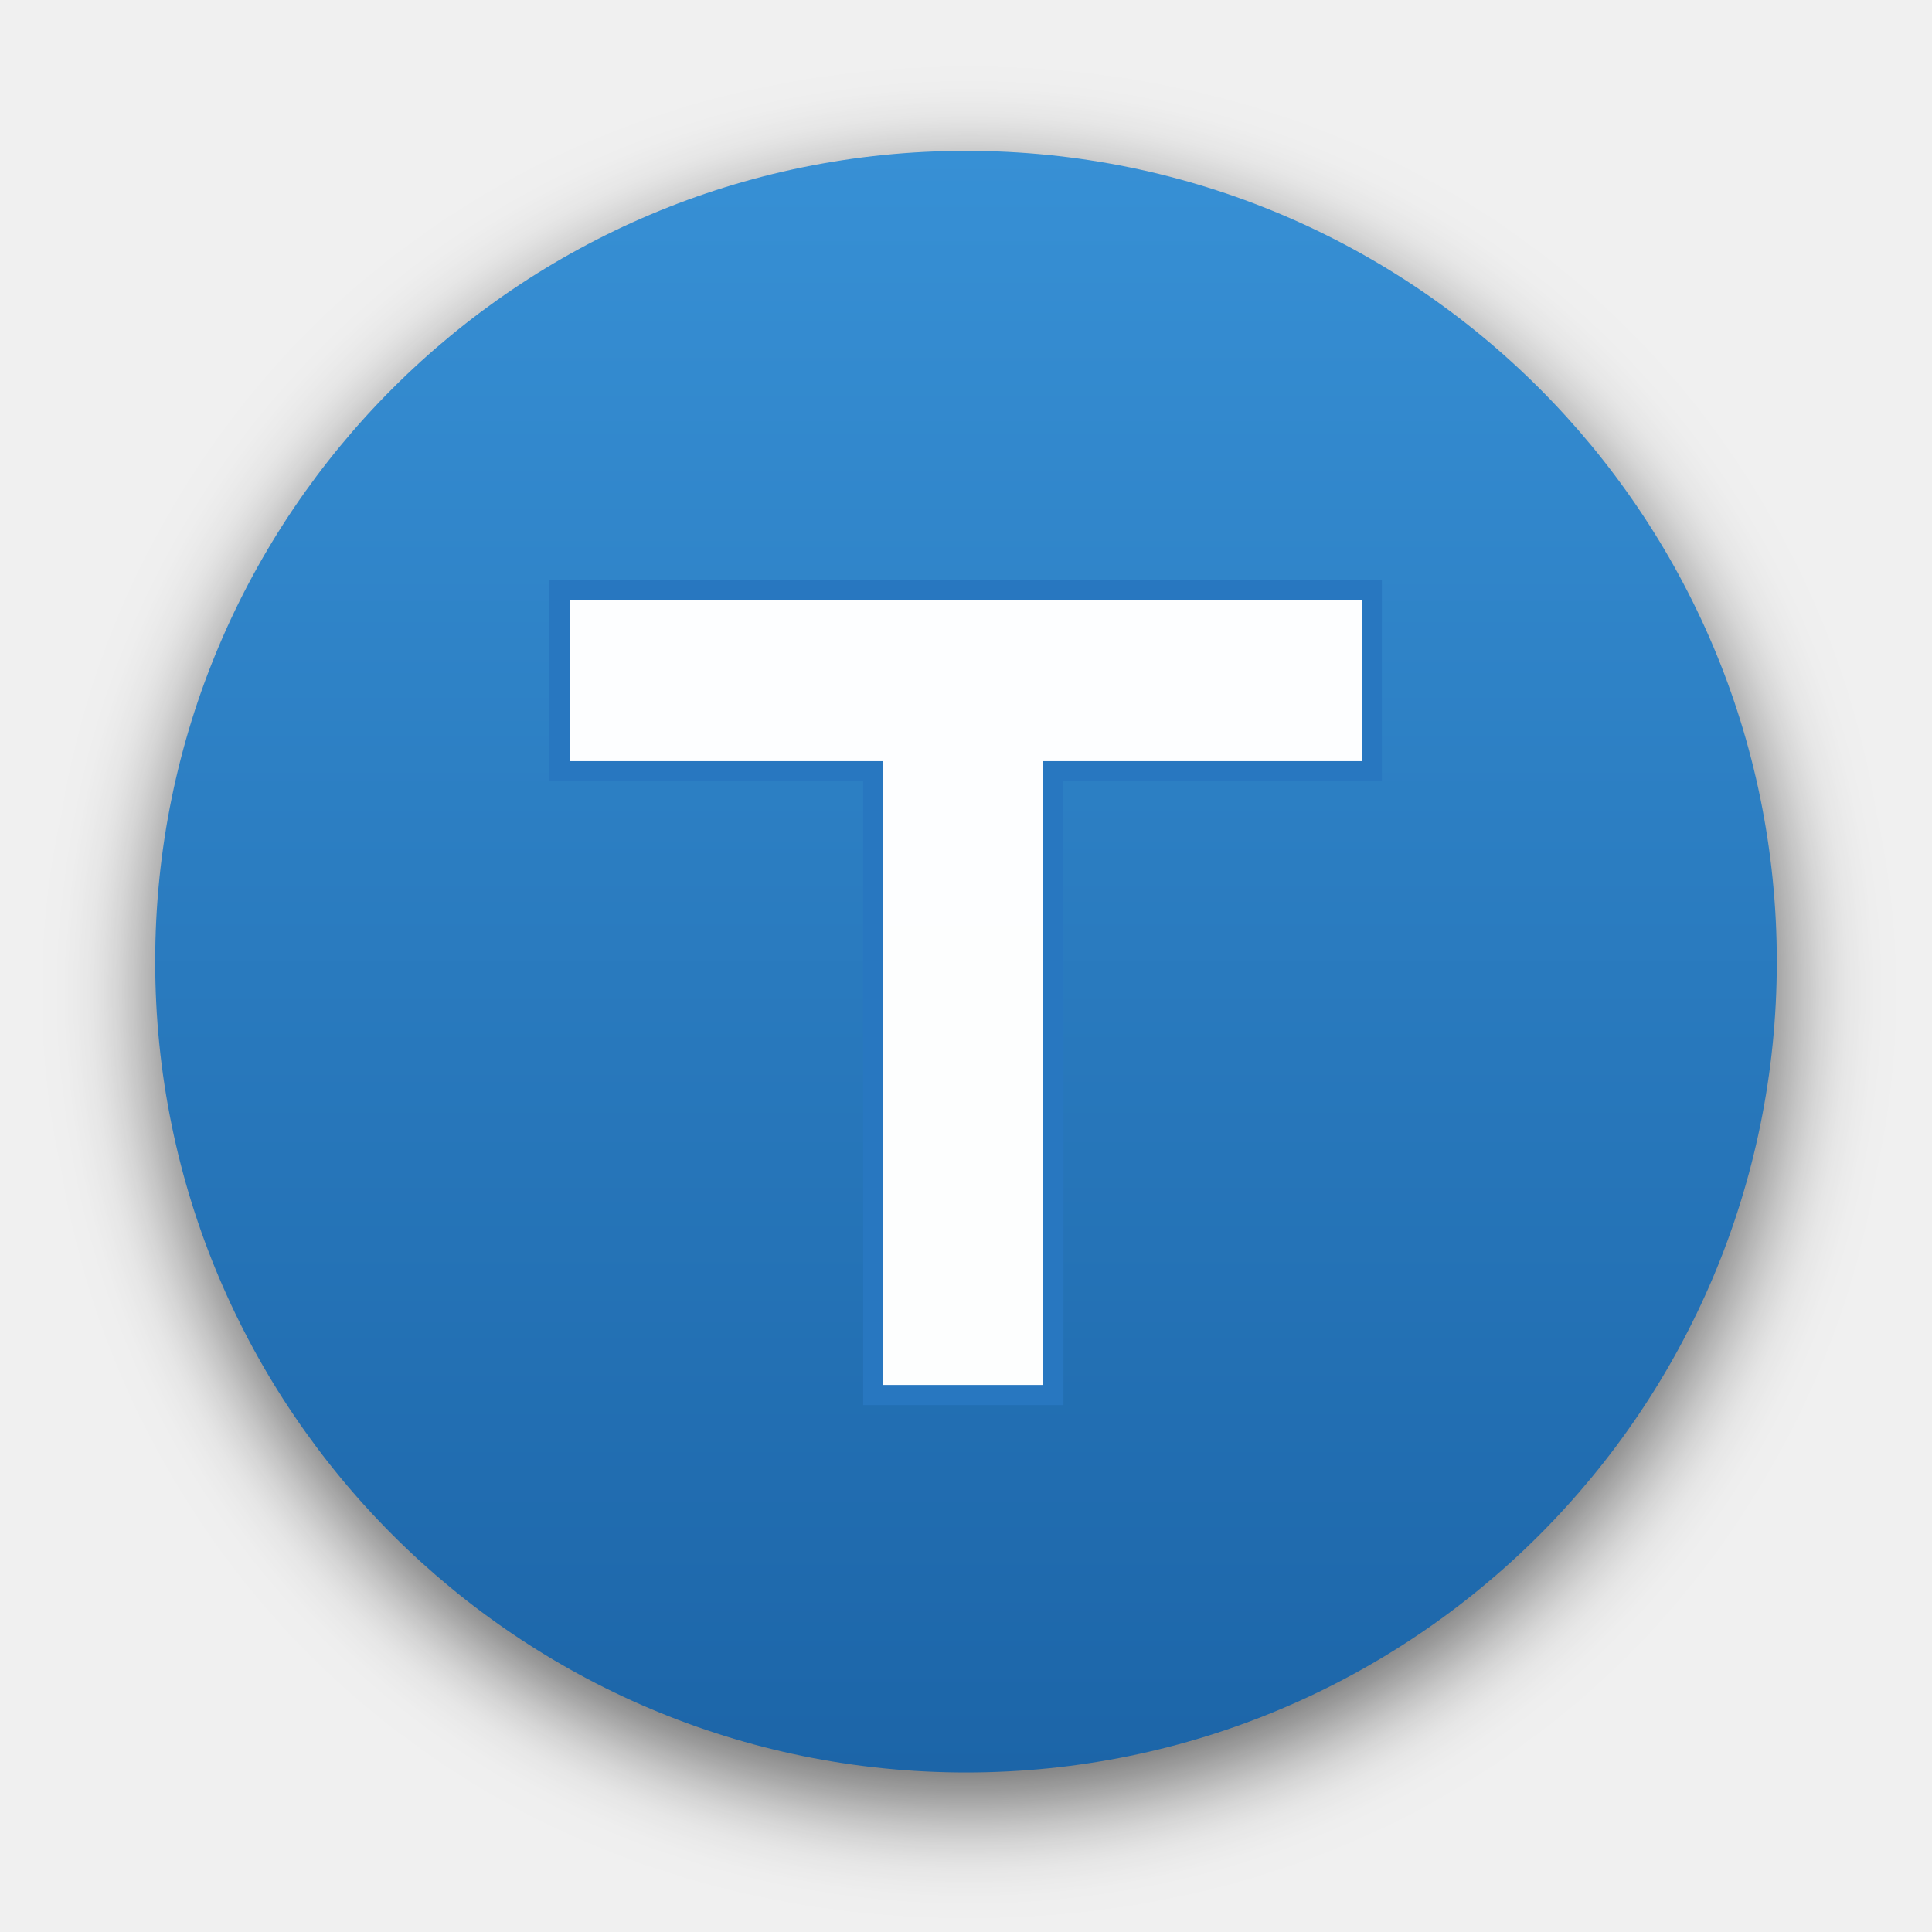
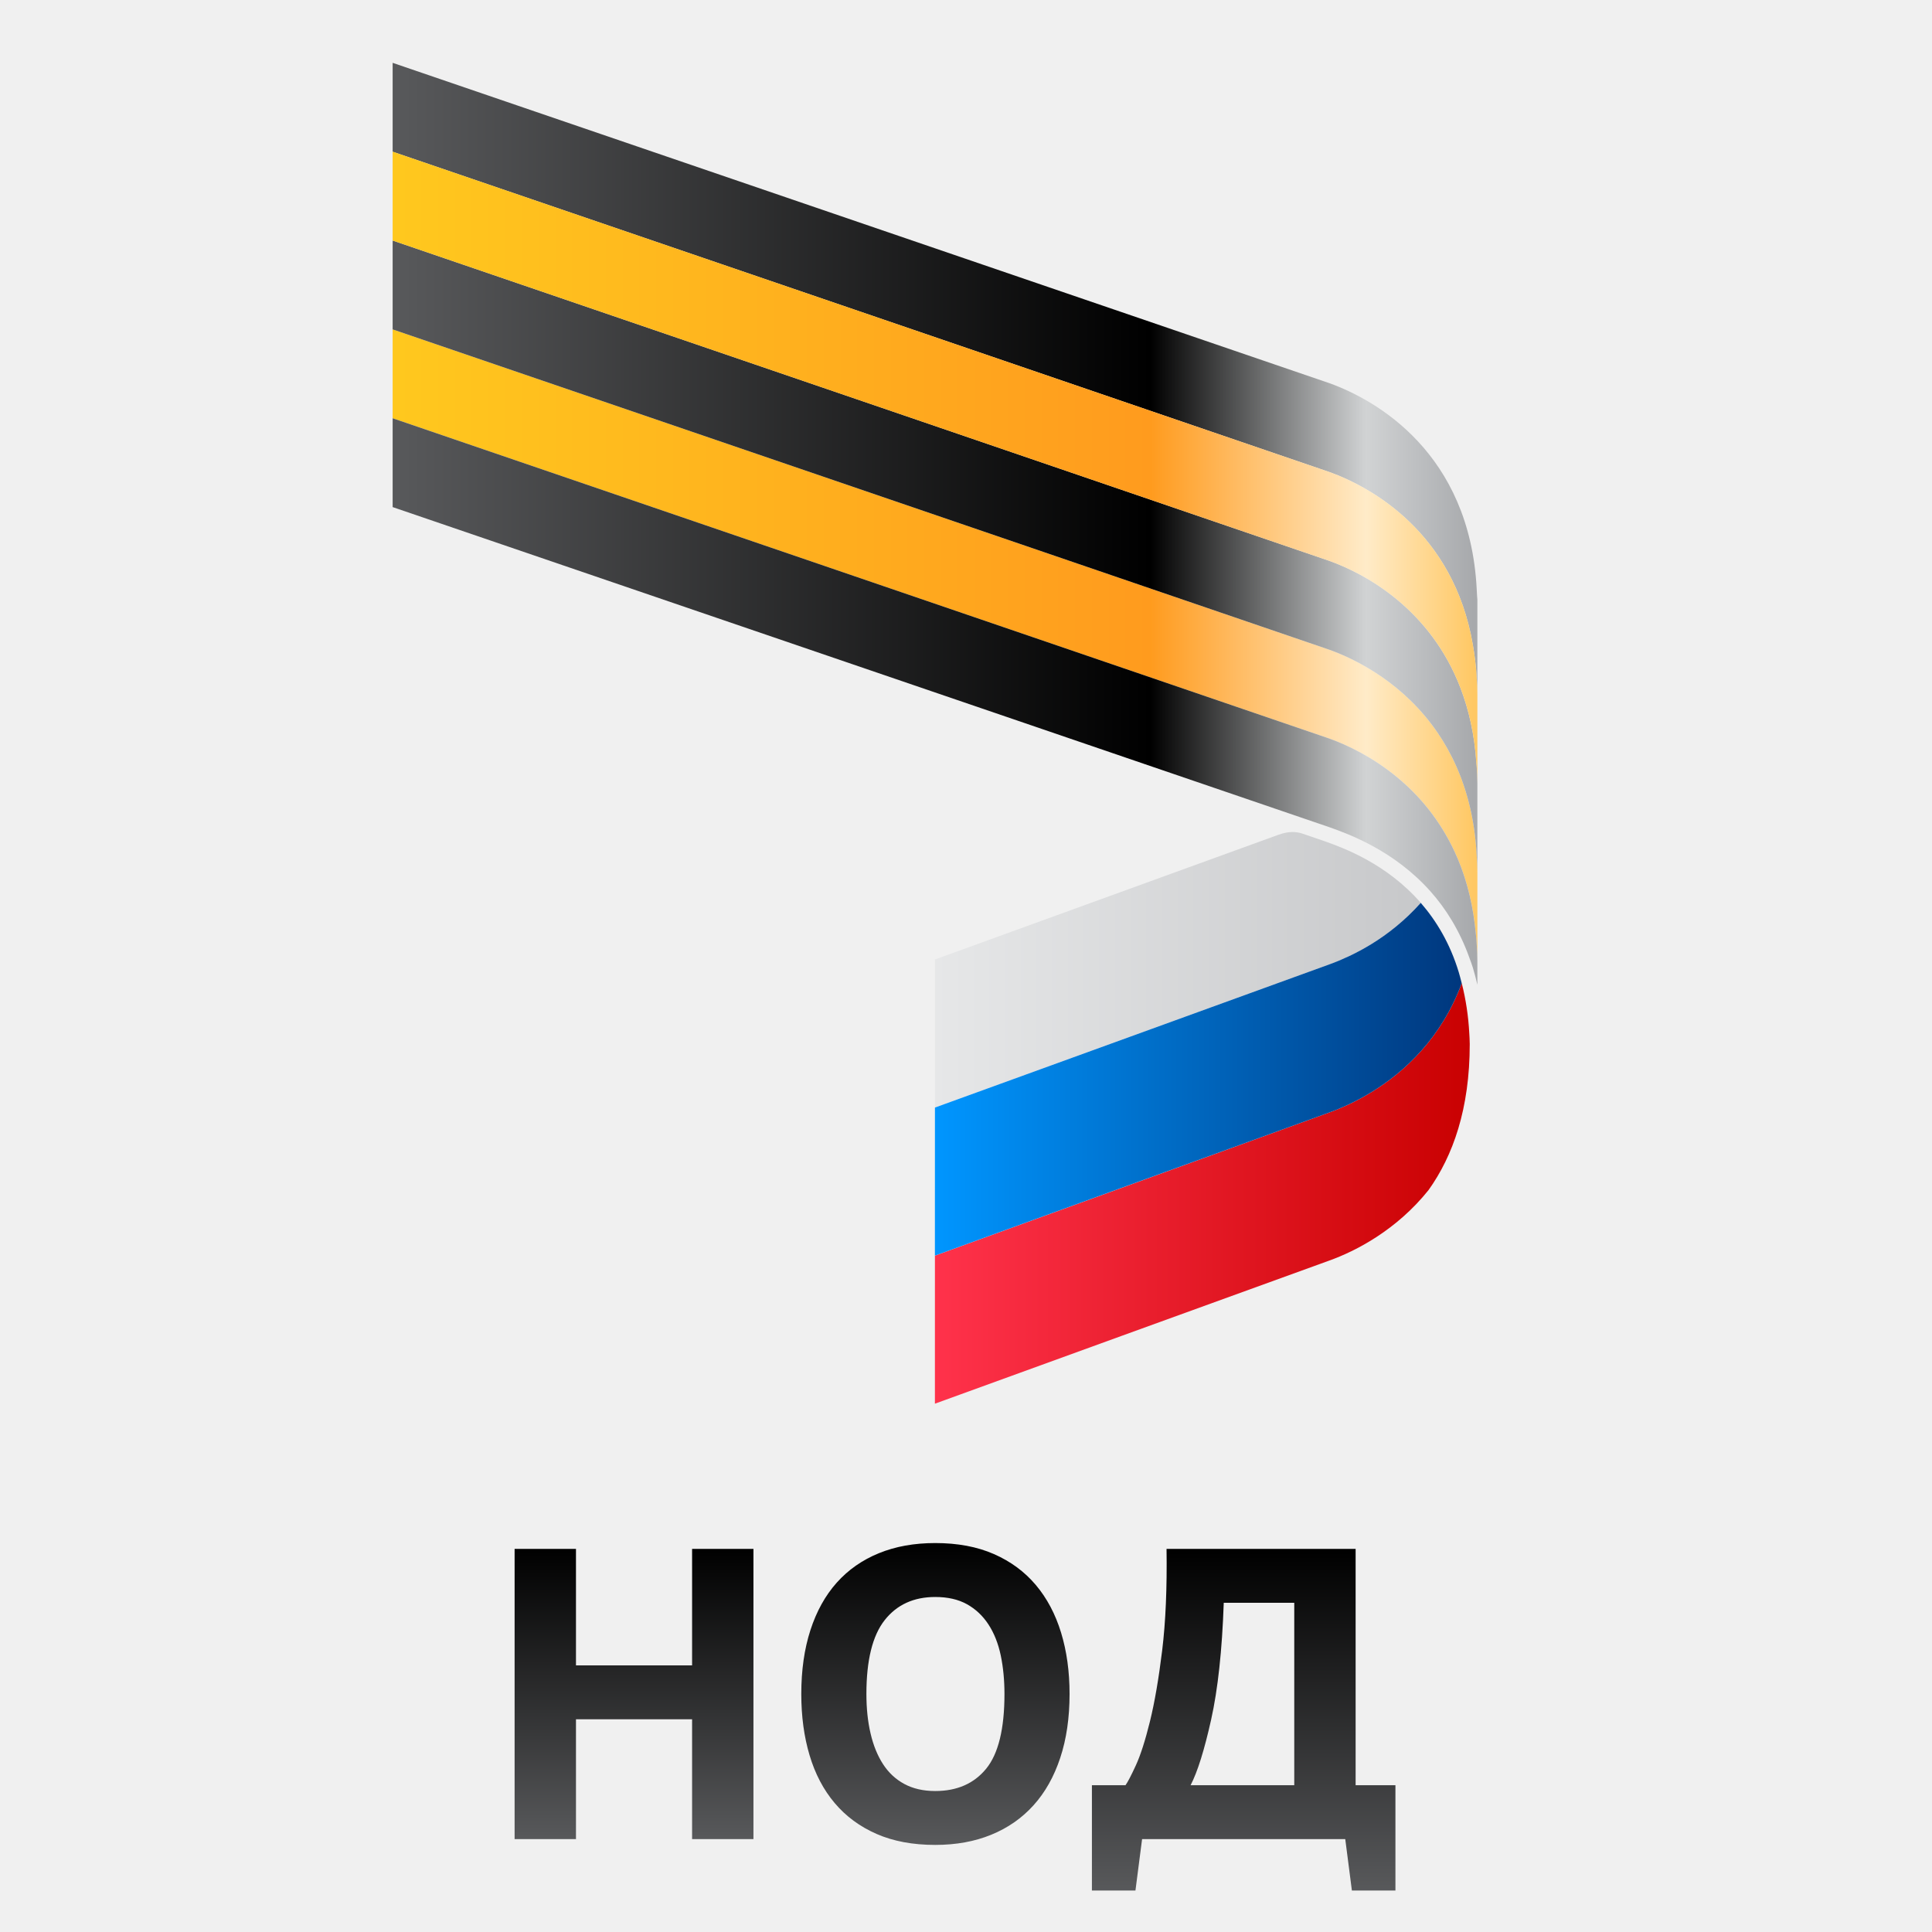
<svg xmlns="http://www.w3.org/2000/svg" xmlns:xlink="http://www.w3.org/1999/xlink" width="48" height="48" id="svg2" version="1.1">
  <defs id="defs4">
    <linearGradient id="linearGradient4096">
      <stop style="stop-color:#9cb53f;stop-opacity:1" offset="0" id="stop4098" />
      <stop id="stop4104" offset="0.779" style="stop-color:#9cb53f;stop-opacity:1" />
      <stop style="stop-color:#9cb53f;stop-opacity:0" offset="1" id="stop4100" />
    </linearGradient>
    <linearGradient id="linearGradient3956">
      <stop style="stop-color:#1c65a8;stop-opacity:1;" offset="0" id="stop3958" />
      <stop style="stop-color:#3790d5;stop-opacity:1;" offset="1" id="stop3960" />
    </linearGradient>
    <linearGradient id="linearGradient3682">
      <stop style="stop-color:#274d98;stop-opacity:1" offset="0" id="stop3684" />
      <stop style="stop-color:#749ff6;stop-opacity:1" offset="1" id="stop3686" />
    </linearGradient>
    <linearGradient id="linearGradient3674">
      <stop style="stop-color:#214182;stop-opacity:1;" offset="0" id="stop3676" />
      <stop style="stop-color:#214182;stop-opacity:0;" offset="1" id="stop3678" />
    </linearGradient>
    <linearGradient id="linearGradient3666">
      <stop style="stop-color:#507bd2;stop-opacity:1;" offset="0" id="stop3668" />
      <stop style="stop-color:#507bd2;stop-opacity:0;" offset="1" id="stop3670" />
    </linearGradient>
    <linearGradient xlink:href="#linearGradient3956" id="linearGradient3962" x1="24.486" y1="1048.515" x2="24.486" y2="1006.027" gradientUnits="userSpaceOnUse" />
    <linearGradient xlink:href="#linearGradient3956" id="linearGradient3972" x1="-16" y1="25" x2="-16" y2="3" gradientUnits="userSpaceOnUse" />
    <linearGradient xlink:href="#linearGradient3956" id="linearGradient3980" gradientUnits="userSpaceOnUse" x1="24.486" y1="1048.515" x2="24.486" y2="1006.027" />
    <linearGradient xlink:href="#linearGradient4096" id="linearGradient4102" x1="-16" y1="3" x2="-16" y2="11.836" gradientUnits="userSpaceOnUse" gradientTransform="matrix(1.931267,0,0,1.931267,13.33701,42.7267)" />
    <linearGradient xlink:href="#linearGradient4096" id="linearGradient4109" gradientUnits="userSpaceOnUse" gradientTransform="matrix(1.931267,0,0,1.931267,53.08555,1056.768)" x1="-16" y1="3" x2="-16" y2="11.836" />
    <linearGradient xlink:href="#linearGradient4096" id="linearGradient4115" gradientUnits="userSpaceOnUse" gradientTransform="matrix(1.931267,0,0,1.931267,10.11066,65.3112)" x1="-16" y1="3" x2="-16" y2="11.836" />
    <linearGradient xlink:href="#linearGradient4096" id="linearGradient4118" gradientUnits="userSpaceOnUse" gradientTransform="matrix(1.931267,0,0,1.931267,1.722173,984.1108)" x1="-16" y1="3" x2="-16" y2="11.836" />
    <linearGradient xlink:href="#linearGradient3956" id="linearGradient4120" gradientUnits="userSpaceOnUse" x1="-16" y1="25" x2="-16" y2="3" />
    <linearGradient xlink:href="#linearGradient3956" id="linearGradient3729" gradientUnits="userSpaceOnUse" x1="-16" y1="25" x2="-16" y2="3" />
-     <filter id="filter3915">
-       <feGaussianBlur stdDeviation="0.66" id="feGaussianBlur3917" />
-     </filter>
+     <clipPath clipPathUnits="userSpaceOnUse" id="clipPath238">
+       <path d="m 263.045,244.75 c 0.038,-2.65 -0.061,-4.932 -0.294,-6.846 l 0,0 c -0.234,-1.913 -0.509,-3.513 -0.826,-4.801 l 0,0 c -0.318,-1.288 -0.634,-2.278 -0.952,-2.969 l 0,0 c -0.318,-0.691 -0.551,-1.139 -0.7,-1.344 l 0,0 -2.268,0 0,-7.111 2.94,0 0.448,3.471 13.72,0 0.448,-3.471 2.94,0 0,7.111 -2.688,0 0,15.96 -12.768,0 z m 3.01,-11.535 c 0.457,2.052 0.742,4.685 0.853,7.895 l 0,0 4.761,0 0,-12.32 -7,0 c 0.466,0.896 0.928,2.371 1.386,4.425" id="path240" />
+     </clipPath>
+     <linearGradient x1="0" y1="0" x2="1" y2="0" gradientUnits="userSpaceOnUse" gradientTransform="matrix(0,-23.07129,-23.07129,0,268.2532,244.75)" spreadMethod="pad" id="linearGradient246">
+       <stop style="stop-opacity:1;stop-color:#000000" offset="0" id="stop248" />
+       <stop style="stop-opacity:1;stop-color:#58595b" offset="1" id="stop250" />
+     </linearGradient>
+     <clipPath clipPathUnits="userSpaceOnUse" id="clipPath218">
+       <path d="m 243.617,244.456 c -1.121,-0.457 -2.068,-1.12 -2.843,-1.987 l 0,0 c -0.775,-0.869 -1.367,-1.938 -1.778,-3.207 l 0,0 c -0.411,-1.269 -0.616,-2.706 -0.616,-4.312 l 0,0 c 0,-1.512 0.187,-2.893 0.561,-4.143 l 0,0 c 0.373,-1.251 0.938,-2.325 1.694,-3.221 l 0,0 c 0.756,-0.896 1.698,-1.591 2.828,-2.086 l 0,0 c 1.128,-0.494 2.449,-0.741 3.961,-0.741 l 0,0 c 1.401,0 2.661,0.228 3.78,0.686 l 0,0 c 1.121,0.457 2.072,1.119 2.856,1.988 l 0,0 c 0.785,0.868 1.386,1.936 1.806,3.206 l 0,0 c 0.421,1.269 0.63,2.706 0.63,4.311 l 0,0 c 0,1.512 -0.191,2.894 -0.574,4.145 l 0,0 c -0.382,1.25 -0.951,2.323 -1.707,3.219 l 0,0 c -0.756,0.896 -1.699,1.591 -2.829,2.086 l 0,0 c -1.129,0.495 -2.45,0.743 -3.962,0.743 l 0,0 c -1.418,0 -2.687,-0.229 -3.807,-0.687 m 1.721,-15.582 c -0.587,0.317 -1.068,0.765 -1.442,1.345 l 0,0 c -0.373,0.578 -0.653,1.268 -0.839,2.071 l 0,0 c -0.188,0.803 -0.28,1.689 -0.28,2.66 l 0,0 c 0,2.277 0.41,3.939 1.232,4.985 l 0,0 c 0.821,1.044 1.959,1.566 3.415,1.566 l 0,0 c 0.84,0 1.555,-0.162 2.142,-0.488 l 0,0 c 0.588,-0.328 1.074,-0.784 1.457,-1.373 l 0,0 c 0.382,-0.587 0.657,-1.284 0.826,-2.085 l 0,0 c 0.167,-0.803 0.251,-1.671 0.251,-2.605 l 0,0 c 0,-2.351 -0.411,-4.032 -1.231,-5.04 l 0,0 c -0.822,-1.008 -1.97,-1.512 -3.445,-1.512 l 0,0 c -0.802,0 -1.497,0.159 -2.086,0.476" id="path220" />
+     </clipPath>
+     <linearGradient x1="0" y1="0" x2="1" y2="0" gradientUnits="userSpaceOnUse" gradientTransform="matrix(0,-20.38379,-20.38379,0,247.4385,245.1426)" spreadMethod="pad" id="linearGradient226">
+       <stop style="stop-opacity:1;stop-color:#000000" offset="0" id="stop228" />
+       <stop style="stop-opacity:1;stop-color:#58595b" offset="1" id="stop230" />
+     </linearGradient>
+     <clipPath clipPathUnits="userSpaceOnUse" id="clipPath198">
+       <path d="m 231.006,244.75 0,-7.867 -7.841,0 0,7.867 -4.144,0 0,-19.6 4.144,0 0,8.092 7.841,0 0,-8.092 4.143,0 0,19.6 -4.143,0 z" id="path200" />
+     </clipPath>
+     <linearGradient x1="0" y1="0" x2="1" y2="0" gradientUnits="userSpaceOnUse" gradientTransform="matrix(0,-19.59961,-19.59961,0,227.0855,244.75)" spreadMethod="pad" id="linearGradient206">
+       <stop style="stop-opacity:1;stop-color:#000000" offset="0" id="stop208" />
+       <stop style="stop-opacity:1;stop-color:#58595b" offset="1" id="stop210" />
+     </linearGradient>
+     <clipPath clipPathUnits="userSpaceOnUse" id="clipPath174">
+       <path d="m 210.785,315.099 0.034,-0.012 63.254,-21.615 c 1.28,-0.458 4.323,-1.554 6.79,-4.319 l 0,0 c 0.003,-0.004 0.005,-0.006 0.008,-0.009 l 0,0 c 1.035,-1.162 1.958,-2.628 2.616,-4.457 l 0,0 c 0.003,-0.008 0.006,-0.016 0.008,-0.024 l 0,0 c 0.081,-0.223 0.166,-0.439 0.237,-0.673 l 0,0 c 0.114,-0.377 0.213,-0.76 0.303,-1.147 l 0,0 0,1.627 c 0,0.382 -0.019,0.753 -0.047,1.12 l 0,0 c -0.022,0.41 -0.068,0.797 -0.113,1.186 l 0,0 c -0.002,0.022 -0.003,0.046 -0.006,0.068 l 0,0 c -0.225,1.914 -0.711,3.562 -1.367,4.976 l 0,0 c -0.004,0.009 -0.008,0.016 -0.012,0.024 l 0,0 c -1.013,2.174 -2.414,3.802 -3.865,5 l 0,0 c -1.65,1.363 -3.354,2.182 -4.589,2.625 l 0,0 -63.251,21.629 0,-5.999 z" id="path176" />
+     </clipPath>
+     <linearGradient x1="0" y1="0" x2="1" y2="0" gradientUnits="userSpaceOnUse" gradientTransform="matrix(73.25,0,0,-73.25,210.7853,301.9707)" spreadMethod="pad" id="linearGradient182">
+       <stop style="stop-opacity:1;stop-color:#58595b" offset="0" id="stop184" />
+       <stop style="stop-opacity:1;stop-color:#000000" offset="0.7" id="stop186" />
+       <stop style="stop-opacity:1;stop-color:#d1d3d4" offset="0.9" id="stop188" />
+       <stop style="stop-opacity:1;stop-color:#a7a9ac" offset="1" id="stop190" />
+     </linearGradient>
+     <clipPath clipPathUnits="userSpaceOnUse" id="clipPath150">
+       <path d="m 210.785,333.099 63.251,-21.63 c 2.483,-0.89 6.84,-3.279 8.873,-8.625 l 0,0 c 0.549,-1.442 0.929,-3.095 1.055,-5 l 0,0 c 0.002,-0.033 0.008,-0.064 0.009,-0.098 l 0,0 c 0.004,-0.054 0.012,-0.103 0.015,-0.157 l 0,0 c 0.028,-0.366 0.047,-0.737 0.047,-1.118 l 0,0 0,2.748 0,3.251 c 0,0.382 -0.019,0.753 -0.047,1.12 l 0,0 c -0.043,0.797 -0.142,1.539 -0.267,2.254 l 0,0 c -1.304,7.492 -6.779,10.583 -9.685,11.625 l 0,0 -63.251,21.629 0,-5.999 z" id="path152" />
+     </clipPath>
+     <linearGradient x1="0" y1="0" x2="1" y2="0" gradientUnits="userSpaceOnUse" gradientTransform="matrix(73.25,0,0,-73.25,210.7853,317.7847)" spreadMethod="pad" id="linearGradient158">
+       <stop style="stop-opacity:1;stop-color:#ffc81e" offset="0" id="stop160" />
+       <stop style="stop-opacity:1;stop-color:#ff9b1e" offset="0.7" id="stop162" />
+       <stop style="stop-opacity:1;stop-color:#ffebc8" offset="0.9" id="stop164" />
+       <stop style="stop-opacity:1;stop-color:#ffc864" offset="1" id="stop166" />
+     </linearGradient>
+     <clipPath clipPathUnits="userSpaceOnUse" id="clipPath126">
+       <path d="m 210.785,327.099 63.251,-21.63 c 1.96,-0.703 5.094,-2.338 7.327,-5.625 l 0,0 c 0.928,-1.364 1.7,-3.011 2.168,-5 l 0,0 c 0,-0.004 0.002,-0.008 0.003,-0.011 l 0,0 c 0.233,-0.996 0.392,-2.073 0.454,-3.244 l 0,0 c 0.028,-0.366 0.047,-0.738 0.047,-1.119 l 0,0 0,6.001 c 0,0.381 -0.019,0.752 -0.047,1.118 l 0,0 c -0.003,0.054 -0.011,0.103 -0.015,0.157 l 0,0 c -0.001,0.034 -0.007,0.065 -0.009,0.098 l 0,0 c -0.126,1.905 -0.506,3.558 -1.055,5 l 0,0 c -2.033,5.346 -6.39,7.735 -8.873,8.625 l 0,0 -63.251,21.63 0,-6 z" id="path128" />
+     </clipPath>
+     <linearGradient x1="0" y1="0" x2="1" y2="0" gradientUnits="userSpaceOnUse" gradientTransform="matrix(73.25,0,0,-73.25,210.7853,311.7847)" spreadMethod="pad" id="linearGradient134">
+       <stop style="stop-opacity:1;stop-color:#58595b" offset="0" id="stop136" />
+       <stop style="stop-opacity:1;stop-color:#000000" offset="0.7" id="stop138" />
+       <stop style="stop-opacity:1;stop-color:#d1d3d4" offset="0.9" id="stop140" />
+       <stop style="stop-opacity:1;stop-color:#a7a9ac" offset="1" id="stop142" />
+     </linearGradient>
+     <clipPath clipPathUnits="userSpaceOnUse" id="clipPath102">
+       <path d="m 210.785,321.098 63.251,-21.629 c 1.235,-0.443 2.939,-1.262 4.589,-2.625 l 0,0 c 1.451,-1.198 2.852,-2.826 3.865,-5 l 0,0 c 0.004,-0.008 0.008,-0.015 0.012,-0.024 l 0,0 c 0.656,-1.414 1.142,-3.062 1.367,-4.976 l 0,0 c 0.003,-0.022 0.004,-0.046 0.006,-0.068 l 0,0 c 0.045,-0.389 0.091,-0.776 0.113,-1.186 l 0,0 c 0.028,-0.367 0.047,-0.738 0.047,-1.12 l 0,0 0,4.749 0,1.251 c 0,0.381 -0.019,0.753 -0.047,1.119 l 0,0 c -0.062,1.171 -0.221,2.248 -0.454,3.244 l 0,0 c -10e-4,0.003 -0.003,0.007 -0.003,0.011 l 0,0 c -0.468,1.989 -1.24,3.636 -2.168,5 l 0,0 c -2.233,3.287 -5.367,4.922 -7.327,5.625 l 0,0 -63.251,21.63 0,-6.001 z" id="path104" />
+     </clipPath>
+     <linearGradient x1="0" y1="0" x2="1" y2="0" gradientUnits="userSpaceOnUse" gradientTransform="matrix(73.25,0,0,-73.25,210.7853,305.7847)" spreadMethod="pad" id="linearGradient110">
+       <stop style="stop-opacity:1;stop-color:#ffc81e" offset="0" id="stop112" />
+       <stop style="stop-opacity:1;stop-color:#ff9b1e" offset="0.7" id="stop114" />
+       <stop style="stop-opacity:1;stop-color:#ffebc8" offset="0.9" id="stop116" />
+       <stop style="stop-opacity:1;stop-color:#ffc864" offset="1" id="stop118" />
+     </linearGradient>
+     <clipPath clipPathUnits="userSpaceOnUse" id="clipPath78">
+       <path d="m 210.785,339.098 63.251,-21.629 c 2.906,-1.042 8.381,-4.133 9.685,-11.625 l 0,0 c 0.125,-0.715 0.224,-1.457 0.267,-2.254 l 0,0 c 0.028,-0.367 0.047,-0.738 0.047,-1.12 l 0,0 0,-0.001 0,6 c 0,0.001 0,0.001 0,0.001 l 0,0 0,0.749 c 0,-0.128 -0.011,-0.249 -0.016,-0.374 l 0,0 c -0.007,0.249 -0.012,0.5 -0.031,0.744 l 0,0 c -0.484,9.156 -6.769,12.739 -9.952,13.88 l 0,0 -63.251,21.63 0,-6.001 z" id="path80" />
+     </clipPath>
+     <linearGradient x1="0" y1="0" x2="1" y2="0" gradientUnits="userSpaceOnUse" gradientTransform="matrix(73.25006,0,0,-73.25006,210.7853,323.7839)" spreadMethod="pad" id="linearGradient86">
+       <stop style="stop-opacity:1;stop-color:#58595b" offset="0" id="stop88" />
+       <stop style="stop-opacity:1;stop-color:#000000" offset="0.7" id="stop90" />
+       <stop style="stop-opacity:1;stop-color:#d1d3d4" offset="0.9" id="stop92" />
+       <stop style="stop-opacity:1;stop-color:#a7a9ac" offset="1" id="stop94" />
+     </linearGradient>
+     <clipPath clipPathUnits="userSpaceOnUse" id="clipPath58">
+       <path d="m 276.867,285.583 c -0.005,-0.003 -0.008,-0.005 -0.013,-0.008 l 0,0 c -0.254,-0.154 -0.506,-0.3 -0.753,-0.432 l 0,0 c -0.032,-0.018 -0.063,-0.032 -0.095,-0.048 l 0,0 c -0.217,-0.115 -0.432,-0.225 -0.639,-0.322 l 0,0 c -0.084,-0.04 -0.161,-0.072 -0.244,-0.108 l 0,0 c -0.151,-0.069 -0.305,-0.14 -0.449,-0.199 l 0,0 c -0.223,-0.093 -0.438,-0.175 -0.638,-0.247 l 0,0 -26.631,-9.669 -0.003,-9.997 c 0,0 24.688,8.969 26.634,9.666 l 0,0 c 0.2,0.072 0.415,0.155 0.638,0.247 l 0,0 c 0.144,0.059 0.298,0.129 0.449,0.198 l 0,0 c 0.082,0.037 0.16,0.069 0.244,0.109 l 0,0 c 0.207,0.098 0.422,0.207 0.639,0.321 l 0,0 c 0.032,0.017 0.063,0.031 0.095,0.049 l 0,0 c 0.247,0.133 0.499,0.277 0.753,0.433 l 0,0 c 0.005,0.002 0.008,0.004 0.013,0.007 l 0,0 c 2.244,1.367 4.736,3.658 6.112,7.363 l 0,0 c -0.005,0.016 -0.009,0.032 -0.014,0.048 l 0,0 c -0.06,0.235 -0.119,0.471 -0.19,0.704 l 0,0 c -0.589,1.94 -1.51,3.462 -2.551,4.661 l 0,0 c -0.004,0.005 -0.007,0.01 -0.012,0.015 l 0,0 c -1.066,-1.195 -2.235,-2.111 -3.345,-2.791" id="path60" />
+     </clipPath>
+     <linearGradient x1="0" y1="0" x2="1" y2="0" gradientUnits="userSpaceOnUse" gradientTransform="matrix(35.57678,0,0,-35.57678,247.4018,276.4635)" spreadMethod="pad" id="linearGradient66">
+       <stop style="stop-opacity:1;stop-color:#0096ff" offset="0" id="stop68" />
+       <stop style="stop-opacity:1;stop-color:#00377d" offset="1" id="stop70" />
+     </linearGradient>
+     <clipPath clipPathUnits="userSpaceOnUse" id="clipPath38">
+       <path d="m 270.6,292.972 c -0.748,-0.271 -23.198,-8.423 -23.198,-8.423 l 0,0 0.001,-9.995 c 0,0 24.687,8.968 26.633,9.665 l 0,0 c 0.2,0.072 0.415,0.155 0.638,0.247 l 0,0 c 0.144,0.059 0.298,0.13 0.449,0.199 l 0,0 c 0.082,0.036 0.16,0.068 0.244,0.108 l 0,0 c 0.207,0.098 0.422,0.207 0.639,0.322 l 0,0 c 0.032,0.016 0.063,0.03 0.095,0.048 l 0,0 c 0.247,0.133 0.499,0.277 0.753,0.432 l 0,0 c 0.005,0.003 0.008,0.005 0.013,0.008 l 0,0 c 1.11,0.68 2.279,1.596 3.345,2.791 l 0,0 c -2.325,2.668 -5.253,3.719 -6.469,4.154 l 0,0 c 0,0 -1.119,0.383 -1.5,0.514 l 0,0 c -0.191,0.065 -0.415,0.116 -0.685,0.116 l 0,0 c -0.269,0 -0.584,-0.051 -0.958,-0.186" id="path40" />
+     </clipPath>
+     <linearGradient x1="0" y1="0" x2="1" y2="0" gradientUnits="userSpaceOnUse" gradientTransform="matrix(32.81043,0,0,-32.81043,247.4019,283.8557)" spreadMethod="pad" id="linearGradient46">
+       <stop style="stop-opacity:1;stop-color:#e6e7e8" offset="0" id="stop48" />
+       <stop style="stop-opacity:1;stop-color:#c7c8ca" offset="1" id="stop50" />
+     </linearGradient>
+     <clipPath clipPathUnits="userSpaceOnUse" id="clipPath18">
+       <path d="m 276.867,275.583 c -0.005,-0.003 -0.008,-0.005 -0.013,-0.007 l 0,0 c -0.254,-0.155 -0.506,-0.301 -0.753,-0.433 l 0,0 c -0.032,-0.018 -0.063,-0.032 -0.095,-0.049 l 0,0 c -0.217,-0.114 -0.432,-0.224 -0.639,-0.321 l 0,0 c -0.084,-0.04 -0.161,-0.071 -0.244,-0.109 l 0,0 c -0.151,-0.068 -0.305,-0.139 -0.449,-0.198 l 0,0 c -0.223,-0.093 -0.438,-0.175 -0.638,-0.247 l 0,0 -26.632,-9.669 -0.001,-9.996 c 0,0 24.687,8.968 26.633,9.665 l 0,0 c 1.782,0.639 4.535,2.051 6.704,4.764 l 0,0 c 1.647,2.309 2.779,5.48 2.779,9.86 l 0,0 c -0.008,0.294 -0.014,0.503 -0.03,0.709 l 0,0 c -0.063,1.19 -0.234,2.305 -0.51,3.394 l 0,0 c -1.376,-3.705 -3.868,-5.996 -6.112,-7.363" id="path20" />
+     </clipPath>
+     <linearGradient x1="0" y1="0" x2="1" y2="0" gradientUnits="userSpaceOnUse" gradientTransform="matrix(36.63267,0,0,-36.63267,247.4026,268.7498)" spreadMethod="pad" id="linearGradient26">
+       <stop style="stop-opacity:1;stop-color:#ff324b" offset="0" id="stop28" />
+       <stop style="stop-opacity:1;stop-color:#c80000" offset="1" id="stop30" />
+     </linearGradient>
  </defs>
  <g id="layer2" style="display:none">
    <rect style="fill:#333333;fill-opacity:1;stroke:none" id="rect3023" width="48.23" height="48.23" x="-0.153" y="0" />
  </g>
-   <g id="layer3" style="display:inline">
-     <path transform="matrix(1.831302,0,0,1.831302,53.37739,-0.9840853)" d="m -5,14 a 11,11 0 1 1 -22,0 11,11 0 1 1 22,0 z" id="path3654" style="opacity:0.6;fill:#000000;fill-opacity:1;stroke:none;filter:url(#filter3915)" />
-     <path style="fill:url(#linearGradient3729);fill-opacity:1;stroke:none" id="path3918" d="m -5,14 a 11,11 0 1 1 -22,0 11,11 0 1 1 22,0 z" transform="matrix(1.831302,0,0,1.831302,53.30083,-1.7461)" />
-   </g>
+   <g id="layer3" style="display:inline" />
  <g id="layer4" style="display:inline">
-     <path id="path4010" d="m 13.902,14.657 0,4.504 7.793,0 0,15.498 4.475,0 0,-15.498 7.912,0 0,-4.504 -20.18,0 z" style="fill:#ffffff;fill-opacity:0.992;stroke:#2877c0;stroke-width:0.5;stroke-miterlimit:4;stroke-opacity:1;stroke-dasharray:none" />
+     <g transform="matrix(0.3679189,0,0,-0.3679189,-67.79668,128.5295)" id="g14">
+       <g id="g16" clip-path="url(#clipPath18)">
+         <g id="g22">
+           <g id="g24">
+             <path d="m 276.867,275.583 c -0.005,-0.003 -0.008,-0.005 -0.013,-0.007 l 0,0 c -0.254,-0.155 -0.506,-0.301 -0.753,-0.433 l 0,0 c -0.032,-0.018 -0.063,-0.032 -0.095,-0.049 l 0,0 c -0.217,-0.114 -0.432,-0.224 -0.639,-0.321 l 0,0 c -0.084,-0.04 -0.161,-0.071 -0.244,-0.109 l 0,0 c -0.151,-0.068 -0.305,-0.139 -0.449,-0.198 l 0,0 c -0.223,-0.093 -0.438,-0.175 -0.638,-0.247 l 0,0 -26.632,-9.669 -0.001,-9.996 c 0,0 24.687,8.968 26.633,9.665 l 0,0 c 1.782,0.639 4.535,2.051 6.704,4.764 l 0,0 c 1.647,2.309 2.779,5.48 2.779,9.86 l 0,0 c -0.008,0.294 -0.014,0.503 -0.03,0.709 l 0,0 c -0.063,1.19 -0.234,2.305 -0.51,3.394 l 0,0 c -1.376,-3.705 -3.868,-5.996 -6.112,-7.363" style="fill:url(#linearGradient26);stroke:none" id="path32" />
+           </g>
+         </g>
+       </g>
+     </g>
+     <g transform="matrix(0.3679189,0,0,-0.3679189,-67.79668,128.5295)" id="g34">
+       <g id="g36" clip-path="url(#clipPath38)">
+         <g id="g42">
+           <g id="g44">
+             <path d="m 270.6,292.972 c -0.748,-0.271 -23.198,-8.423 -23.198,-8.423 l 0,0 0.001,-9.995 c 0,0 24.687,8.968 26.633,9.665 l 0,0 c 0.2,0.072 0.415,0.155 0.638,0.247 l 0,0 c 0.144,0.059 0.298,0.13 0.449,0.199 l 0,0 c 0.082,0.036 0.16,0.068 0.244,0.108 l 0,0 c 0.207,0.098 0.422,0.207 0.639,0.322 l 0,0 c 0.032,0.016 0.063,0.03 0.095,0.048 l 0,0 c 0.247,0.133 0.499,0.277 0.753,0.432 l 0,0 c 0.005,0.003 0.008,0.005 0.013,0.008 l 0,0 c 1.11,0.68 2.279,1.596 3.345,2.791 l 0,0 c -2.325,2.668 -5.253,3.719 -6.469,4.154 l 0,0 c 0,0 -1.119,0.383 -1.5,0.514 l 0,0 c -0.191,0.065 -0.415,0.116 -0.685,0.116 l 0,0 c -0.269,0 -0.584,-0.051 -0.958,-0.186" style="fill:url(#linearGradient46);stroke:none" id="path52" />
+           </g>
+         </g>
+       </g>
+     </g>
+     <g transform="matrix(0.3679189,0,0,-0.3679189,-67.79668,128.5295)" id="g54">
+       <g id="g56" clip-path="url(#clipPath58)">
+         <g id="g62">
+           <g id="g64">
+             <path d="m 276.867,285.583 c -0.005,-0.003 -0.008,-0.005 -0.013,-0.008 l 0,0 c -0.254,-0.154 -0.506,-0.3 -0.753,-0.432 l 0,0 c -0.032,-0.018 -0.063,-0.032 -0.095,-0.048 l 0,0 c -0.217,-0.115 -0.432,-0.225 -0.639,-0.322 l 0,0 c -0.084,-0.04 -0.161,-0.072 -0.244,-0.108 l 0,0 c -0.151,-0.069 -0.305,-0.14 -0.449,-0.199 l 0,0 c -0.223,-0.093 -0.438,-0.175 -0.638,-0.247 l 0,0 -26.631,-9.669 -0.003,-9.997 c 0,0 24.688,8.969 26.634,9.666 l 0,0 c 0.2,0.072 0.415,0.155 0.638,0.247 l 0,0 c 0.144,0.059 0.298,0.129 0.449,0.198 l 0,0 c 0.082,0.037 0.16,0.069 0.244,0.109 l 0,0 c 0.207,0.098 0.422,0.207 0.639,0.321 l 0,0 c 0.032,0.017 0.063,0.031 0.095,0.049 l 0,0 c 0.247,0.133 0.499,0.277 0.753,0.433 l 0,0 c 0.005,0.002 0.008,0.004 0.013,0.007 l 0,0 c 2.244,1.367 4.736,3.658 6.112,7.363 l 0,0 c -0.005,0.016 -0.009,0.032 -0.014,0.048 l 0,0 c -0.06,0.235 -0.119,0.471 -0.19,0.704 l 0,0 c -0.589,1.94 -1.51,3.462 -2.551,4.661 l 0,0 c -0.004,0.005 -0.007,0.01 -0.012,0.015 l 0,0 c -1.066,-1.195 -2.235,-2.111 -3.345,-2.791" style="fill:url(#linearGradient66);stroke:none" id="path72" />
+           </g>
+         </g>
+       </g>
+     </g>
+     <g transform="matrix(0.3679189,0,0,-0.3679189,-67.79668,128.5295)" id="g74">
+       <g id="g76" clip-path="url(#clipPath78)">
+         <g id="g82">
+           <g id="g84">
+             <path d="m 210.785,339.098 63.251,-21.629 c 2.906,-1.042 8.381,-4.133 9.685,-11.625 l 0,0 c 0.125,-0.715 0.224,-1.457 0.267,-2.254 l 0,0 c 0.028,-0.367 0.047,-0.738 0.047,-1.12 l 0,0 0,-0.001 0,6 c 0,0.001 0,0.001 0,0.001 l 0,0 0,0.749 c 0,-0.128 -0.011,-0.249 -0.016,-0.374 l 0,0 c -0.007,0.249 -0.012,0.5 -0.031,0.744 l 0,0 c -0.484,9.156 -6.769,12.739 -9.952,13.88 l 0,0 -63.251,21.63 0,-6.001 z" style="fill:url(#linearGradient86);stroke:none" id="path96" />
+           </g>
+         </g>
+       </g>
+     </g>
+     <g transform="matrix(0.3679189,0,0,-0.3679189,-67.79668,128.5295)" id="g98">
+       <g id="g100" clip-path="url(#clipPath102)">
+         <g id="g106">
+           <g id="g108">
+             <path d="m 210.785,321.098 63.251,-21.629 c 1.235,-0.443 2.939,-1.262 4.589,-2.625 l 0,0 c 1.451,-1.198 2.852,-2.826 3.865,-5 l 0,0 c 0.004,-0.008 0.008,-0.015 0.012,-0.024 l 0,0 c 0.656,-1.414 1.142,-3.062 1.367,-4.976 l 0,0 c 0.003,-0.022 0.004,-0.046 0.006,-0.068 l 0,0 c 0.045,-0.389 0.091,-0.776 0.113,-1.186 l 0,0 c 0.028,-0.367 0.047,-0.738 0.047,-1.12 l 0,0 0,4.749 0,1.251 c 0,0.381 -0.019,0.753 -0.047,1.119 l 0,0 c -0.062,1.171 -0.221,2.248 -0.454,3.244 l 0,0 c -10e-4,0.003 -0.003,0.007 -0.003,0.011 l 0,0 c -0.468,1.989 -1.24,3.636 -2.168,5 l 0,0 c -2.233,3.287 -5.367,4.922 -7.327,5.625 l 0,0 -63.251,21.63 0,-6.001 z" style="fill:url(#linearGradient110);stroke:none" id="path120" />
+           </g>
+         </g>
+       </g>
+     </g>
+     <g transform="matrix(0.3679189,0,0,-0.3679189,-67.79668,128.5295)" id="g122">
+       <g id="g124" clip-path="url(#clipPath126)">
+         <g id="g130">
+           <g id="g132">
+             <path d="m 210.785,327.099 63.251,-21.63 c 1.96,-0.703 5.094,-2.338 7.327,-5.625 l 0,0 c 0.928,-1.364 1.7,-3.011 2.168,-5 l 0,0 c 0,-0.004 0.002,-0.008 0.003,-0.011 l 0,0 c 0.233,-0.996 0.392,-2.073 0.454,-3.244 l 0,0 c 0.028,-0.366 0.047,-0.738 0.047,-1.119 l 0,0 0,6.001 c 0,0.381 -0.019,0.752 -0.047,1.118 l 0,0 c -0.003,0.054 -0.011,0.103 -0.015,0.157 l 0,0 c -0.001,0.034 -0.007,0.065 -0.009,0.098 l 0,0 c -0.126,1.905 -0.506,3.558 -1.055,5 l 0,0 c -2.033,5.346 -6.39,7.735 -8.873,8.625 l 0,0 -63.251,21.63 0,-6 z" style="fill:url(#linearGradient134);stroke:none" id="path144" />
+           </g>
+         </g>
+       </g>
+     </g>
+     <g transform="matrix(0.3679189,0,0,-0.3679189,-67.79668,128.5295)" id="g146">
+       <g id="g148" clip-path="url(#clipPath150)">
+         <g id="g154">
+           <g id="g156">
+             <path d="m 210.785,333.099 63.251,-21.63 c 2.483,-0.89 6.84,-3.279 8.873,-8.625 l 0,0 c 0.549,-1.442 0.929,-3.095 1.055,-5 l 0,0 c 0.002,-0.033 0.008,-0.064 0.009,-0.098 l 0,0 c 0.004,-0.054 0.012,-0.103 0.015,-0.157 l 0,0 c 0.028,-0.366 0.047,-0.737 0.047,-1.118 l 0,0 0,2.748 0,3.251 c 0,0.382 -0.019,0.753 -0.047,1.12 l 0,0 c -0.043,0.797 -0.142,1.539 -0.267,2.254 l 0,0 c -1.304,7.492 -6.779,10.583 -9.685,11.625 l 0,0 -63.251,21.629 0,-5.999 z" style="fill:url(#linearGradient158);stroke:none" id="path168" />
+           </g>
+         </g>
+       </g>
+     </g>
+     <g transform="matrix(0.3679189,0,0,-0.3679189,-67.79668,128.5295)" id="g170">
+       <g id="g172" clip-path="url(#clipPath174)">
+         <g id="g178">
+           <g id="g180">
+             <path d="m 210.785,315.099 0.034,-0.012 63.254,-21.615 c 1.28,-0.458 4.323,-1.554 6.79,-4.319 l 0,0 c 0.003,-0.004 0.005,-0.006 0.008,-0.009 l 0,0 c 1.035,-1.162 1.958,-2.628 2.616,-4.457 l 0,0 c 0.003,-0.008 0.006,-0.016 0.008,-0.024 l 0,0 c 0.081,-0.223 0.166,-0.439 0.237,-0.673 l 0,0 c 0.114,-0.377 0.213,-0.76 0.303,-1.147 l 0,0 0,1.627 c 0,0.382 -0.019,0.753 -0.047,1.12 l 0,0 c -0.022,0.41 -0.068,0.797 -0.113,1.186 l 0,0 c -0.002,0.022 -0.003,0.046 -0.006,0.068 l 0,0 c -0.225,1.914 -0.711,3.562 -1.367,4.976 l 0,0 c -0.004,0.009 -0.008,0.016 -0.012,0.024 l 0,0 c -1.013,2.174 -2.414,3.802 -3.865,5 l 0,0 c -1.65,1.363 -3.354,2.182 -4.589,2.625 l 0,0 -63.251,21.629 0,-5.999 z" style="fill:url(#linearGradient182);stroke:none" id="path192" />
+           </g>
+         </g>
+       </g>
+     </g>
+     <g transform="matrix(0.3679189,0,0,-0.3679189,-67.79668,128.5295)" id="g194">
+       <g id="g196" clip-path="url(#clipPath198)">
+         <g id="g202">
+           <g id="g204">
+             <path d="m 231.006,244.75 0,-7.867 -7.841,0 0,7.867 -4.144,0 0,-19.6 4.144,0 0,8.092 7.841,0 0,-8.092 4.143,0 0,19.6 -4.143,0 z" style="fill:url(#linearGradient206);stroke:none" id="path212" />
+           </g>
+         </g>
+       </g>
+     </g>
+     <g transform="matrix(0.3679189,0,0,-0.3679189,-67.79668,128.5295)" id="g214">
+       <g id="g216" clip-path="url(#clipPath218)">
+         <g id="g222">
+           <g id="g224">
+             <path d="m 243.617,244.456 c -1.121,-0.457 -2.068,-1.12 -2.843,-1.987 l 0,0 c -0.775,-0.869 -1.367,-1.938 -1.778,-3.207 l 0,0 c -0.411,-1.269 -0.616,-2.706 -0.616,-4.312 l 0,0 c 0,-1.512 0.187,-2.893 0.561,-4.143 l 0,0 c 0.373,-1.251 0.938,-2.325 1.694,-3.221 l 0,0 c 0.756,-0.896 1.698,-1.591 2.828,-2.086 l 0,0 c 1.128,-0.494 2.449,-0.741 3.961,-0.741 l 0,0 c 1.401,0 2.661,0.228 3.78,0.686 l 0,0 c 1.121,0.457 2.072,1.119 2.856,1.988 l 0,0 c 0.785,0.868 1.386,1.936 1.806,3.206 l 0,0 c 0.421,1.269 0.63,2.706 0.63,4.311 l 0,0 c 0,1.512 -0.191,2.894 -0.574,4.145 l 0,0 c -0.382,1.25 -0.951,2.323 -1.707,3.219 l 0,0 c -0.756,0.896 -1.699,1.591 -2.829,2.086 l 0,0 c -1.129,0.495 -2.45,0.743 -3.962,0.743 l 0,0 c -1.418,0 -2.687,-0.229 -3.807,-0.687 m 1.721,-15.582 c -0.587,0.317 -1.068,0.765 -1.442,1.345 l 0,0 c -0.373,0.578 -0.653,1.268 -0.839,2.071 l 0,0 c -0.188,0.803 -0.28,1.689 -0.28,2.66 l 0,0 c 0,2.277 0.41,3.939 1.232,4.985 l 0,0 c 0.821,1.044 1.959,1.566 3.415,1.566 l 0,0 c 0.84,0 1.555,-0.162 2.142,-0.488 l 0,0 c 0.588,-0.328 1.074,-0.784 1.457,-1.373 l 0,0 c 0.382,-0.587 0.657,-1.284 0.826,-2.085 l 0,0 c 0.167,-0.803 0.251,-1.671 0.251,-2.605 l 0,0 c 0,-2.351 -0.411,-4.032 -1.231,-5.04 l 0,0 c -0.822,-1.008 -1.97,-1.512 -3.445,-1.512 l 0,0 c -0.802,0 -1.497,0.159 -2.086,0.476" style="fill:url(#linearGradient226);stroke:none" id="path232" />
+           </g>
+         </g>
+       </g>
+     </g>
+     <g transform="matrix(0.3679189,0,0,-0.3679189,-67.79668,128.5295)" id="g234">
+       <g id="g236" clip-path="url(#clipPath238)">
+         <g id="g242">
+           <g id="g244">
+             <path d="m 263.045,244.75 c 0.038,-2.65 -0.061,-4.932 -0.294,-6.846 l 0,0 c -0.234,-1.913 -0.509,-3.513 -0.826,-4.801 l 0,0 c -0.318,-1.288 -0.634,-2.278 -0.952,-2.969 l 0,0 c -0.318,-0.691 -0.551,-1.139 -0.7,-1.344 l 0,0 -2.268,0 0,-7.111 2.94,0 0.448,3.471 13.72,0 0.448,-3.471 2.94,0 0,7.111 -2.688,0 0,15.96 -12.768,0 z m 3.01,-11.535 c 0.457,2.052 0.742,4.685 0.853,7.895 l 0,0 4.761,0 0,-12.32 -7,0 c 0.466,0.896 0.928,2.371 1.386,4.425" style="fill:url(#linearGradient246);stroke:none" id="path252" />
+           </g>
+         </g>
+       </g>
+     </g>
  </g>
</svg>
